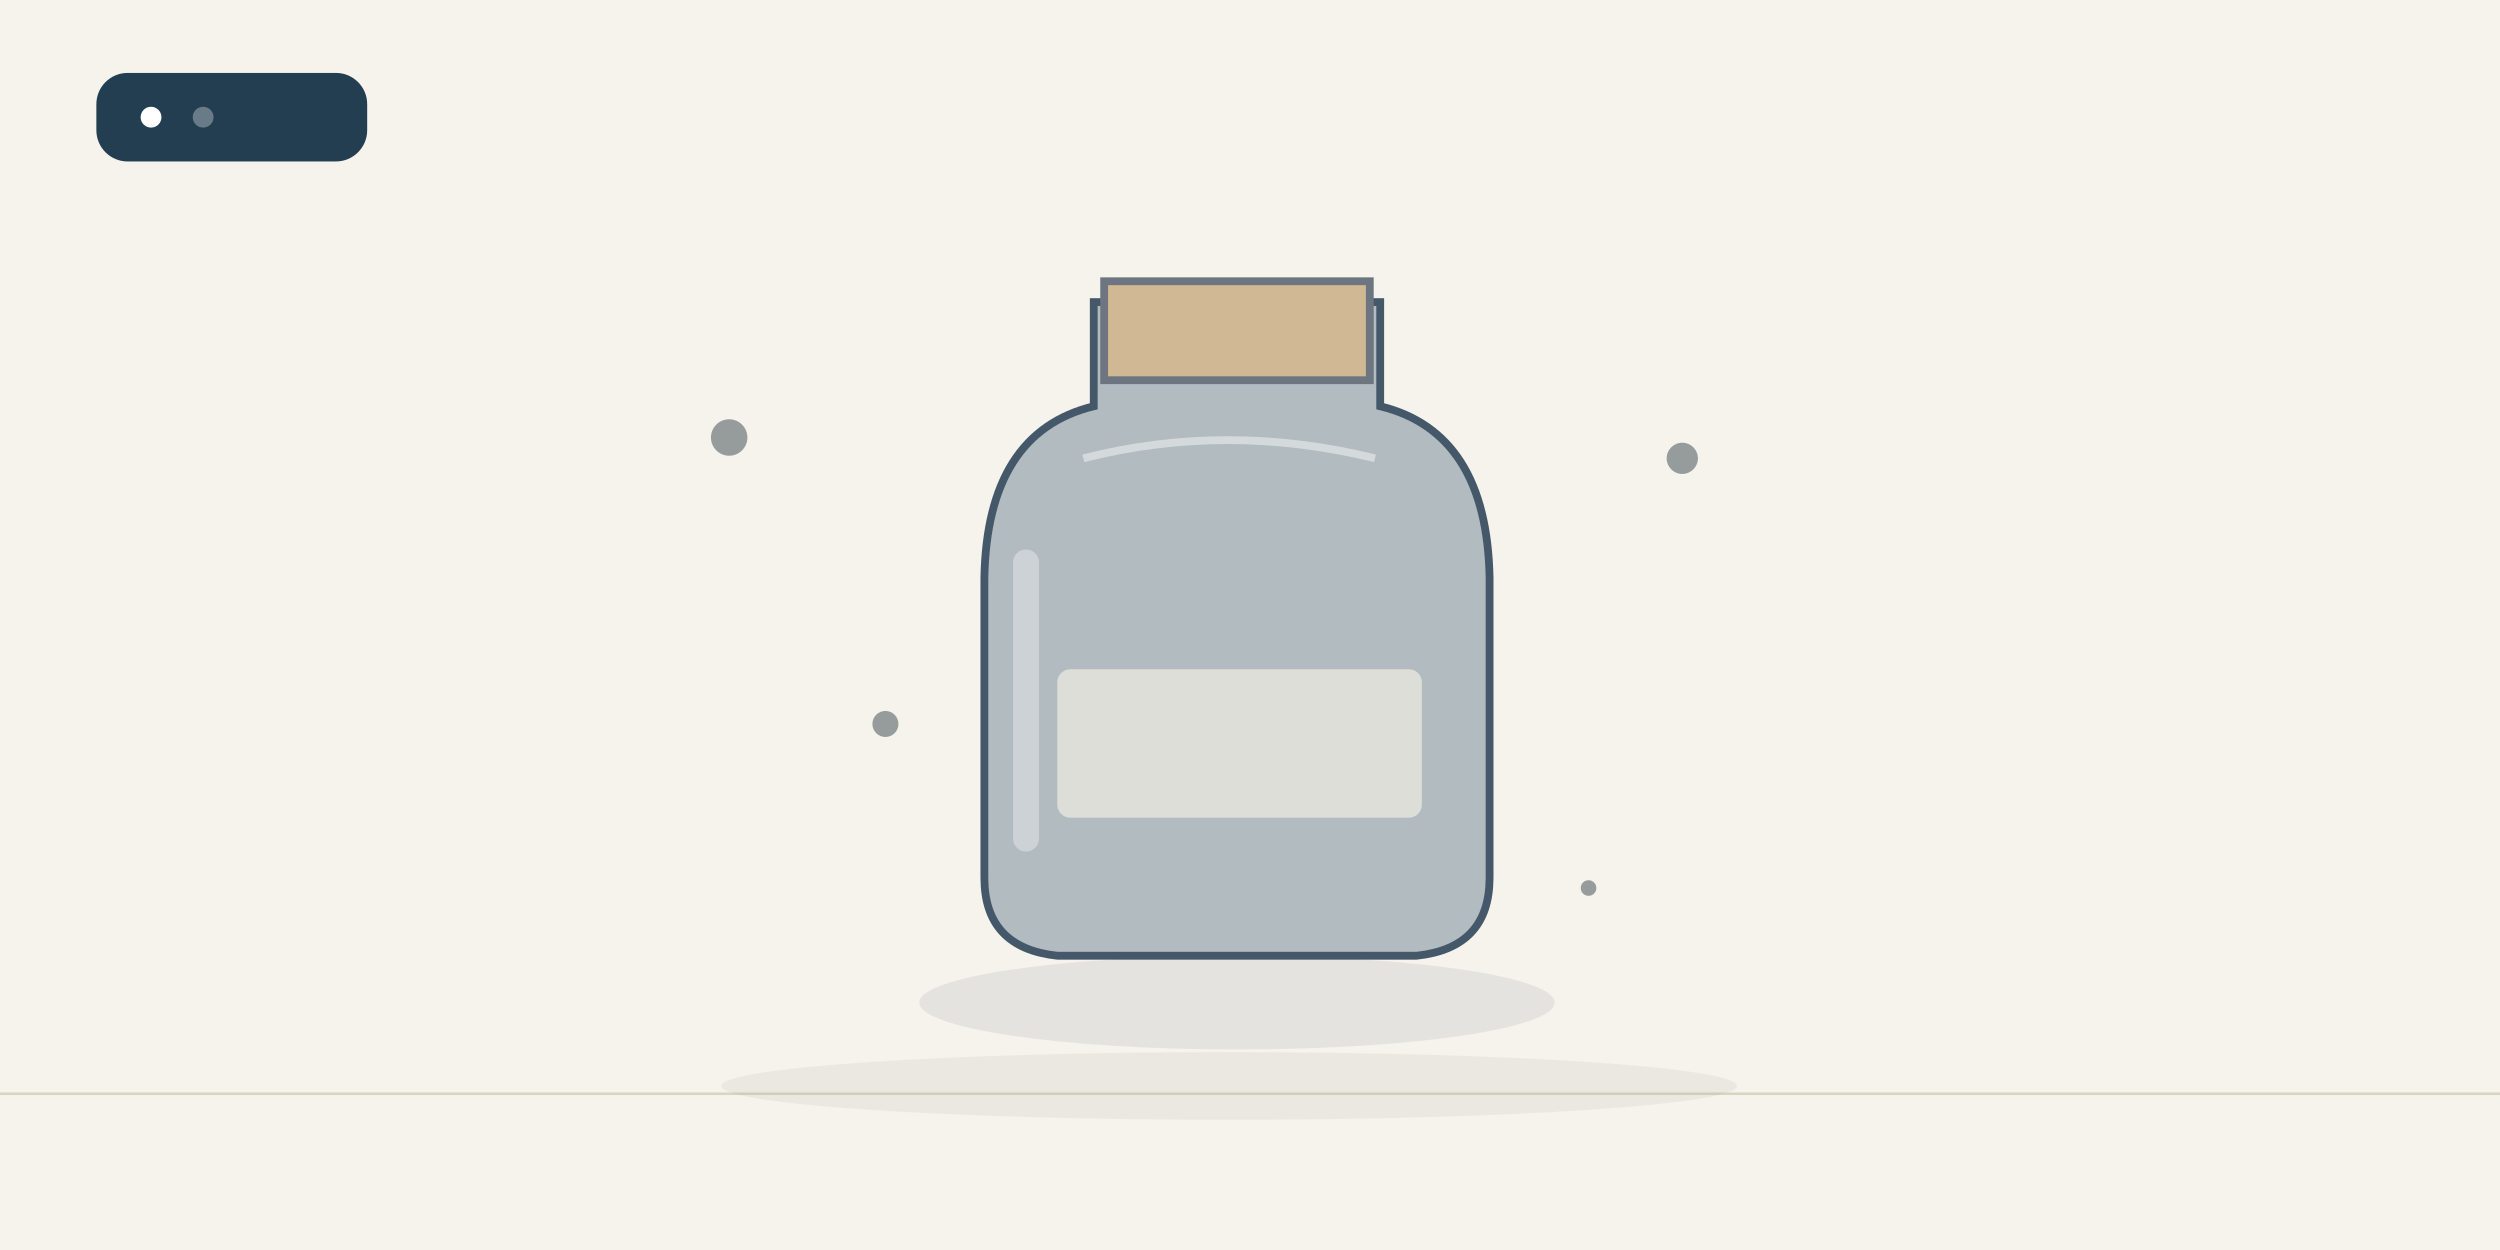
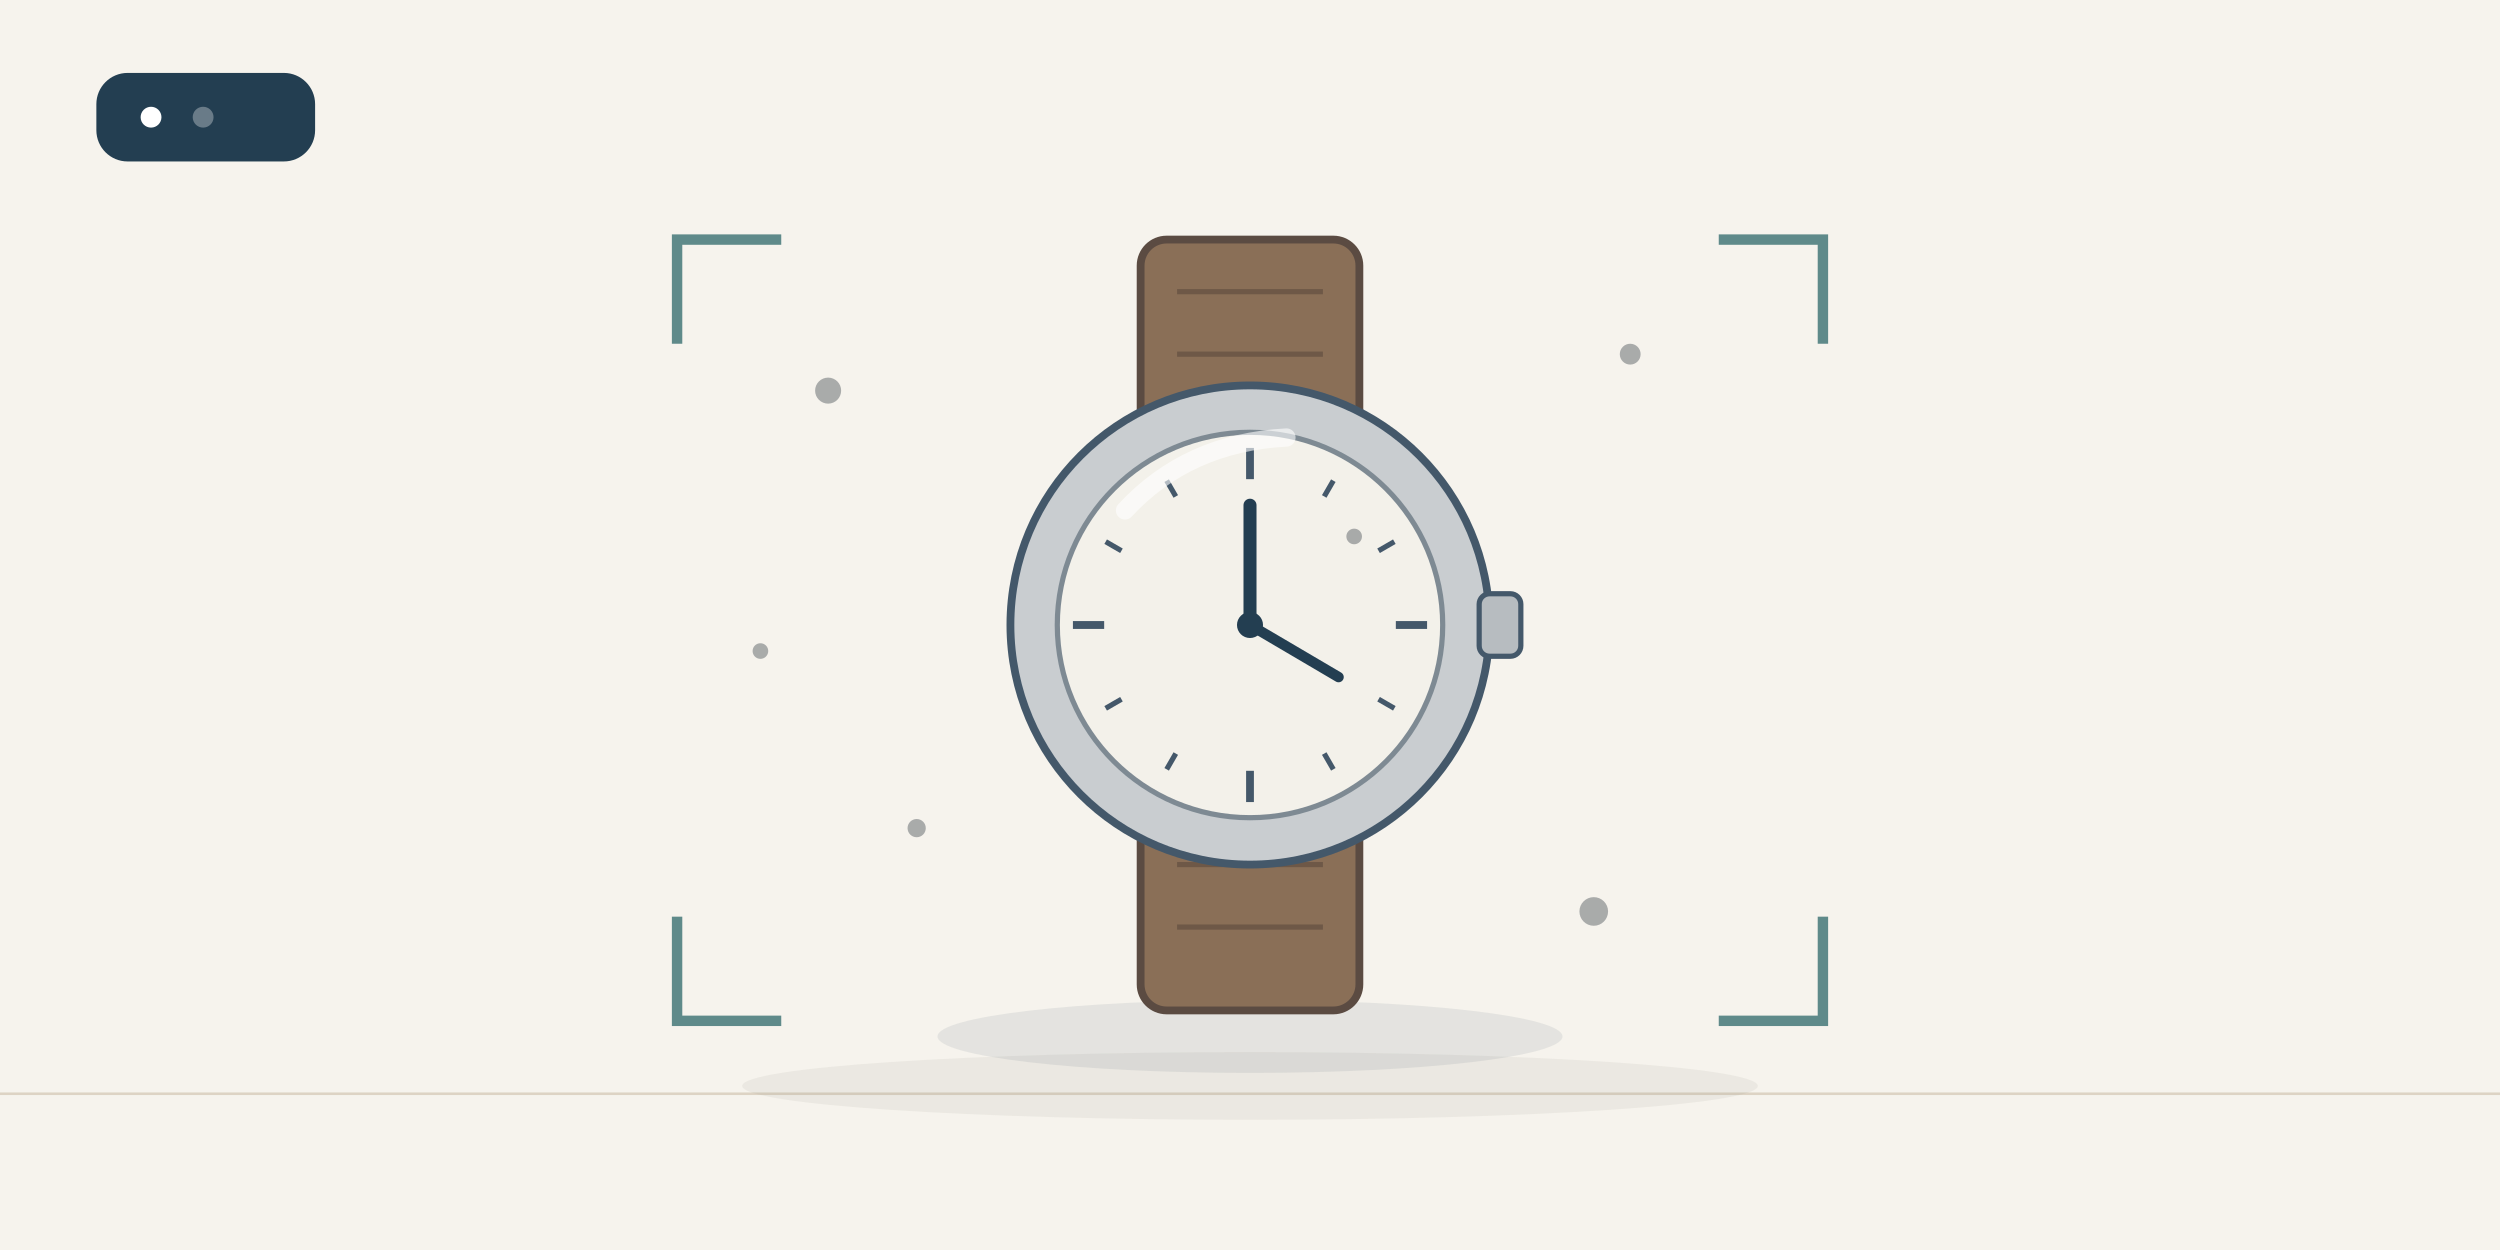
<svg xmlns="http://www.w3.org/2000/svg" viewBox="0 0 960 480" role="img" aria-label="Illustration conceptuelle, sans photographie ni mesure observée">
  <rect width="960" height="480" fill="#f6f3ed" />
  <path d="M0 420h960" stroke="#ddd3c4" />
-   <ellipse cx="472" cy="417" rx="195" ry="13" fill="#7b796d" opacity=".09" />
-   <rect x="37" y="28" rx="12" width="104" height="34" fill="#233e51" />
+   <ellipse cx="480" cy="417" rx="195" ry="13" fill="#7b796d" opacity=".09" />
+   <rect x="37" y="28" rx="12" width="84" height="34" fill="#233e51" />
  <g fill="#fff">
    <circle cx="58" cy="45" r="4" opacity="1" />
    <circle cx="78" cy="45" r="4" opacity="0.32" />
  </g>
-   <ellipse cx="475" cy="385" rx="122" ry="18" fill="#3e5363" opacity=".10" />
-   <path d="M420 116h110v40q41 10 42 66v115q0 27-28 30H406q-28-3-28-30V222q1-56 42-66Z" fill="#b1bbc0" stroke="#44586a" stroke-width="3" />
-   <path d="M424 108h102v38H424z" fill="#d1b894" stroke="#6d7680" stroke-width="3" />
-   <path d="M394 216v106" stroke="#fff" stroke-width="10" opacity=".34" stroke-linecap="round" />
-   <path d="M416 176q55-14 112 0" fill="none" stroke="#fff" opacity=".45" stroke-width="3" />
-   <rect x="406" y="257" width="140" height="57" rx="5" fill="#f4efe6" opacity=".67" />
-   <circle cx="280" cy="168" r="7" fill="#6e7779" opacity=".7" />
-   <circle cx="340" cy="278" r="5" fill="#6e7779" opacity=".7" />
-   <circle cx="646" cy="176" r="6" fill="#6e7779" opacity=".7" />
-   <circle cx="610" cy="341" r="3" fill="#6e7779" opacity=".7" />
+   <ellipse cx="480" cy="398" rx="120" ry="14" fill="#3e5363" opacity=".10" />
+   <rect x="438" y="92" width="84" height="104" rx="10" fill="#8a6f57" stroke="#5b4b42" stroke-width="3" />
+   <rect x="438" y="284" width="84" height="104" rx="10" fill="#8a6f57" stroke="#5b4b42" stroke-width="3" />
+   <path d="M452 112h56M452 136h56M452 160h56M452 308h56M452 332h56M452 356h56" stroke="#6e5847" stroke-width="2" />
+   <circle cx="480" cy="240" r="92" fill="#c9cdd0" stroke="#44586a" stroke-width="3" />
+   <rect x="568" y="228" width="16" height="24" rx="4" fill="#b7bcc0" stroke="#44586a" stroke-width="2" />
+   <circle cx="480" cy="240" r="74" fill="#f3f1ea" stroke="#7e8a93" stroke-width="2" />
+   <path d="M480 172v12" stroke="#44586a" stroke-width="3" transform="rotate(0 480 240)" />
+   <path d="M480 176v7" stroke="#44586a" stroke-width="2" transform="rotate(30 480 240)" />
+   <path d="M480 176v7" stroke="#44586a" stroke-width="2" transform="rotate(60 480 240)" />
+   <path d="M480 172v12" stroke="#44586a" stroke-width="3" transform="rotate(90 480 240)" />
+   <path d="M480 176v7" stroke="#44586a" stroke-width="2" transform="rotate(120 480 240)" />
+   <path d="M480 176v7" stroke="#44586a" stroke-width="2" transform="rotate(150 480 240)" />
+   <path d="M480 172v12" stroke="#44586a" stroke-width="3" transform="rotate(180 480 240)" />
+   <path d="M480 176v7" stroke="#44586a" stroke-width="2" transform="rotate(210 480 240)" />
+   <path d="M480 176v7" stroke="#44586a" stroke-width="2" transform="rotate(240 480 240)" />
+   <path d="M480 172v12" stroke="#44586a" stroke-width="3" transform="rotate(270 480 240)" />
+   <path d="M480 176v7" stroke="#44586a" stroke-width="2" transform="rotate(300 480 240)" />
+   <path d="M480 176v7" stroke="#44586a" stroke-width="2" transform="rotate(330 480 240)" />
+   <path d="M480 240v-46" stroke="#233e51" stroke-width="5" stroke-linecap="round" />
+   <path d="M480 240l34 20" stroke="#233e51" stroke-width="4" stroke-linecap="round" />
+   <circle cx="480" cy="240" r="5" fill="#233e51" />
+   <path d="M432 196q24-26 62-28" fill="none" stroke="#fff" stroke-width="7" opacity=".6" stroke-linecap="round" />
+   <path d="M300 92h-40v40M660 92h40v40M300 392h-40v-40M660 392h40v-40" fill="none" stroke="#5f8a8a" stroke-width="4" />
+   <g fill="#6a6f73" opacity=".55">
+     <circle cx="318" cy="150" r="5" />
+     <circle cx="352" cy="318" r="3.5" />
+     <circle cx="626" cy="136" r="4" />
+     <circle cx="612" cy="350" r="5.5" />
+     <circle cx="520" cy="206" r="3" />
+     <circle cx="292" cy="250" r="3" />
+   </g>
</svg>
